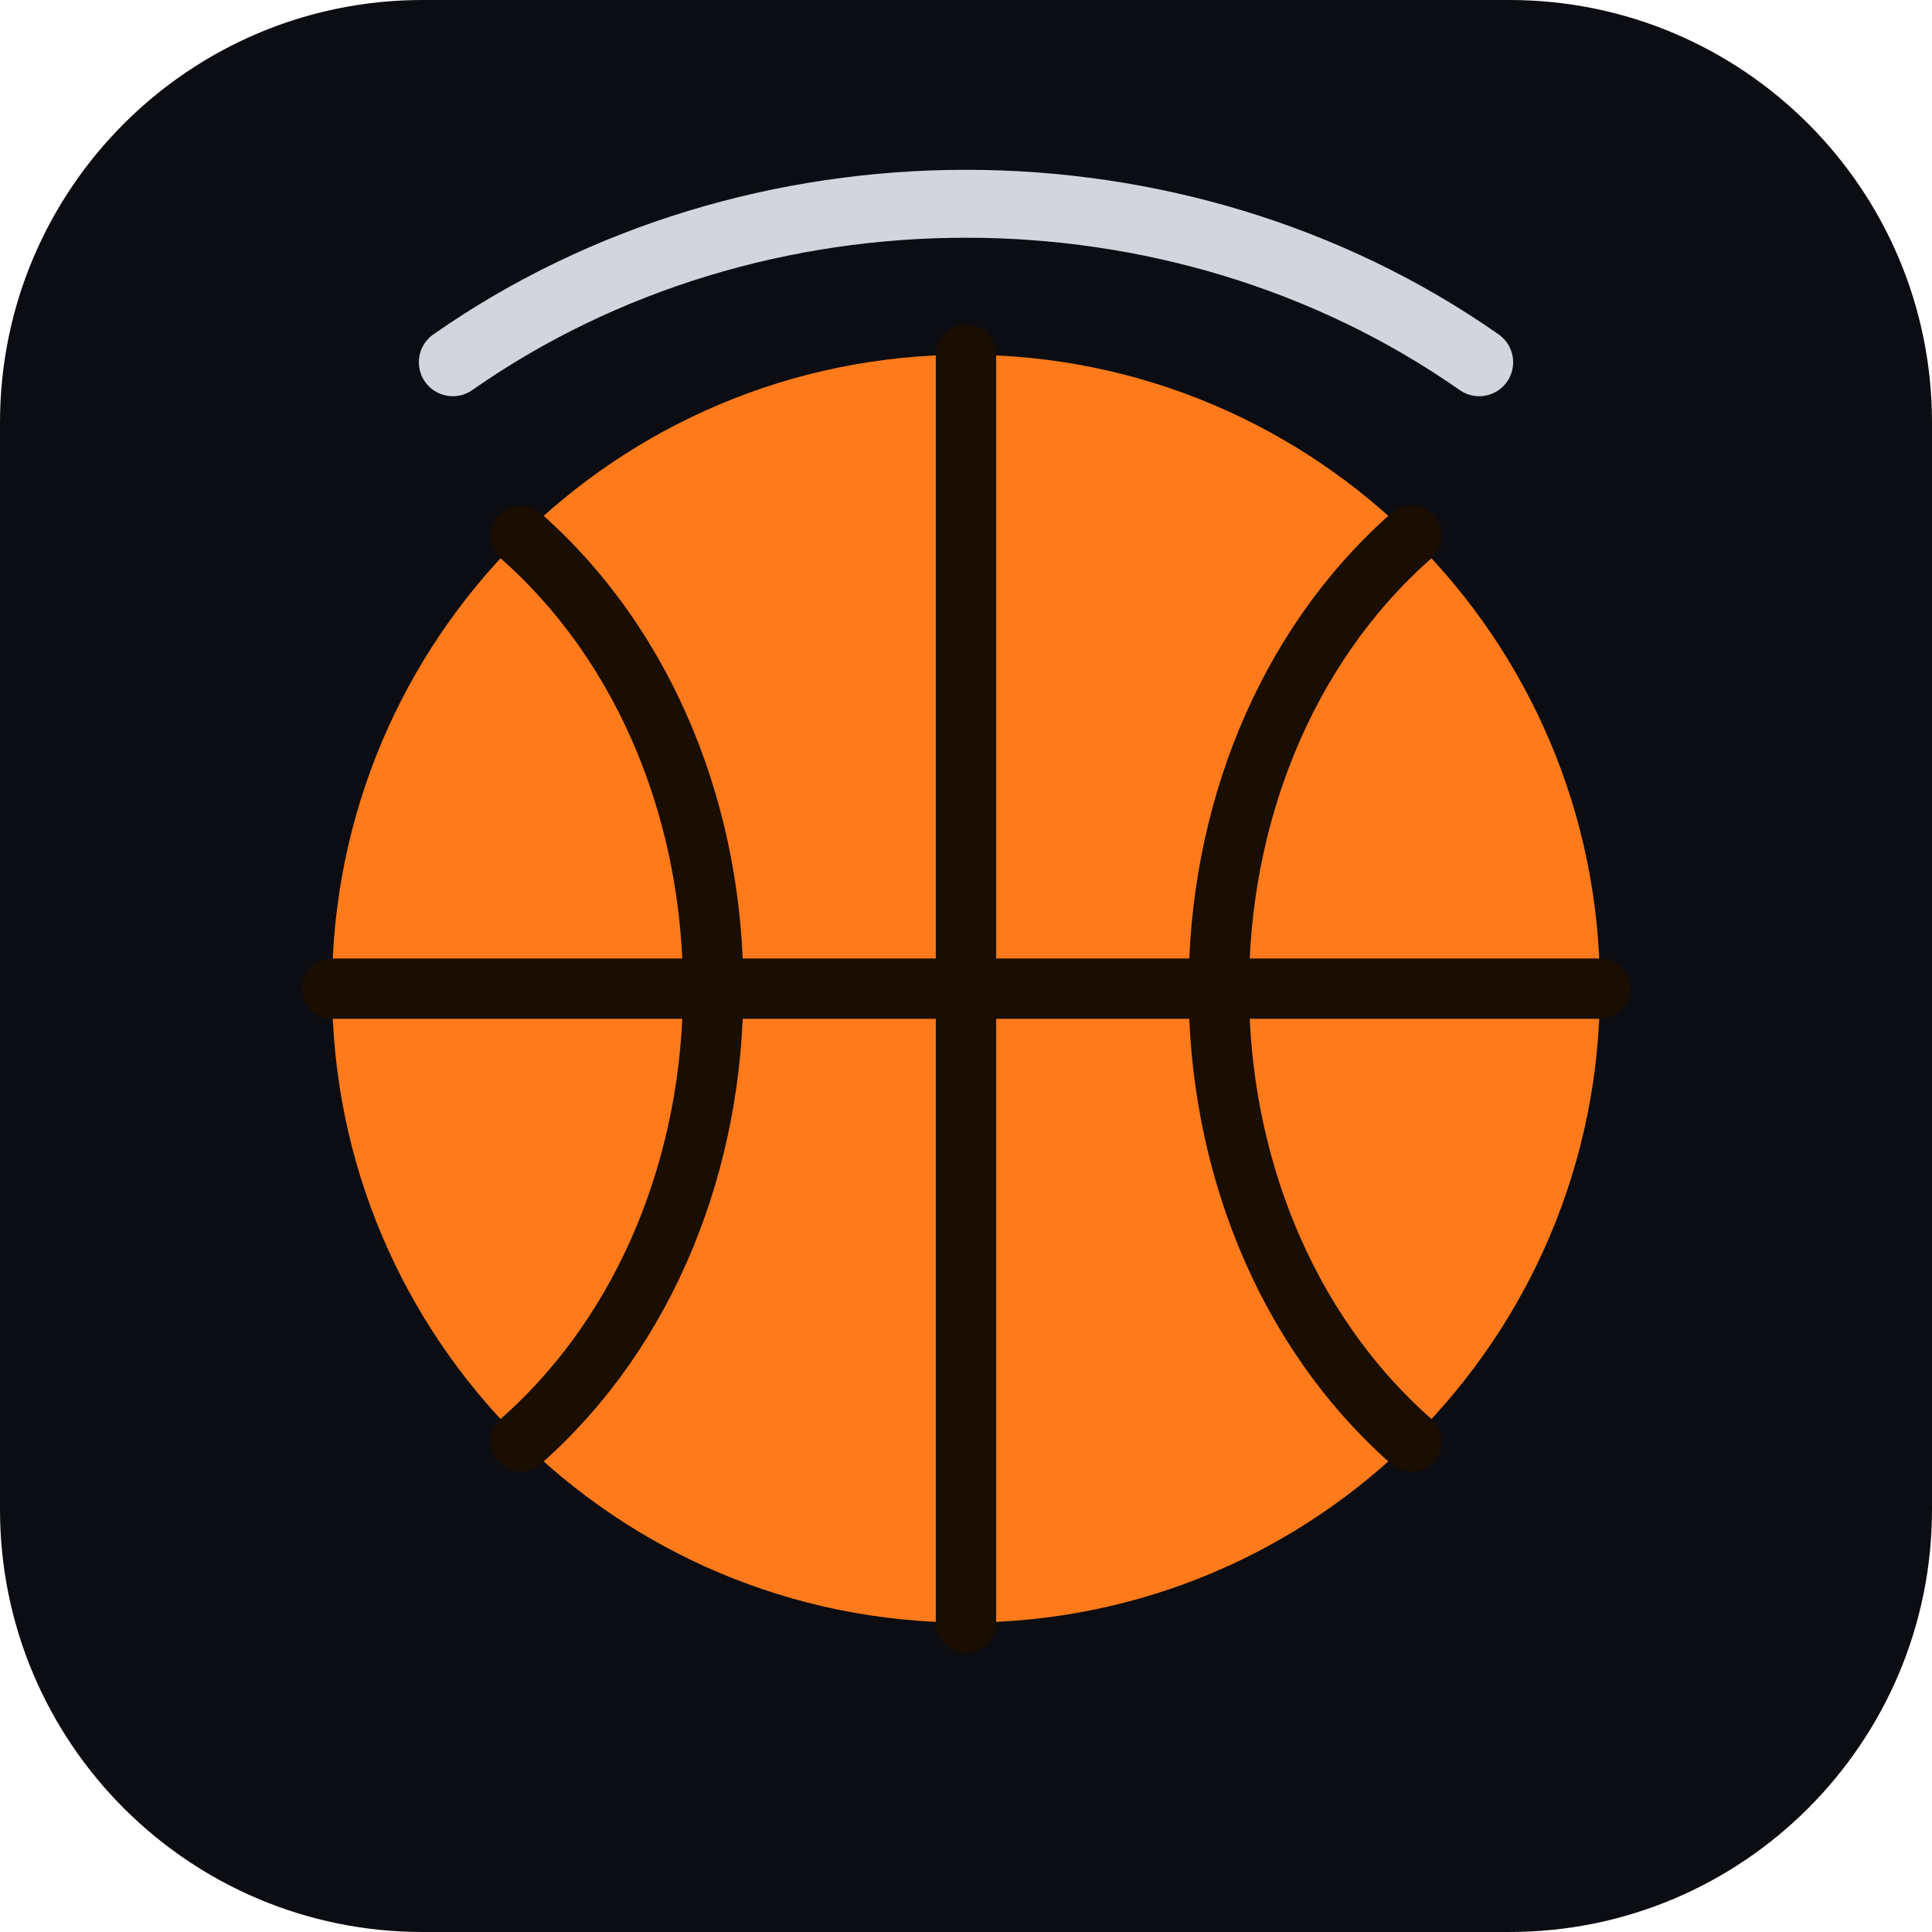
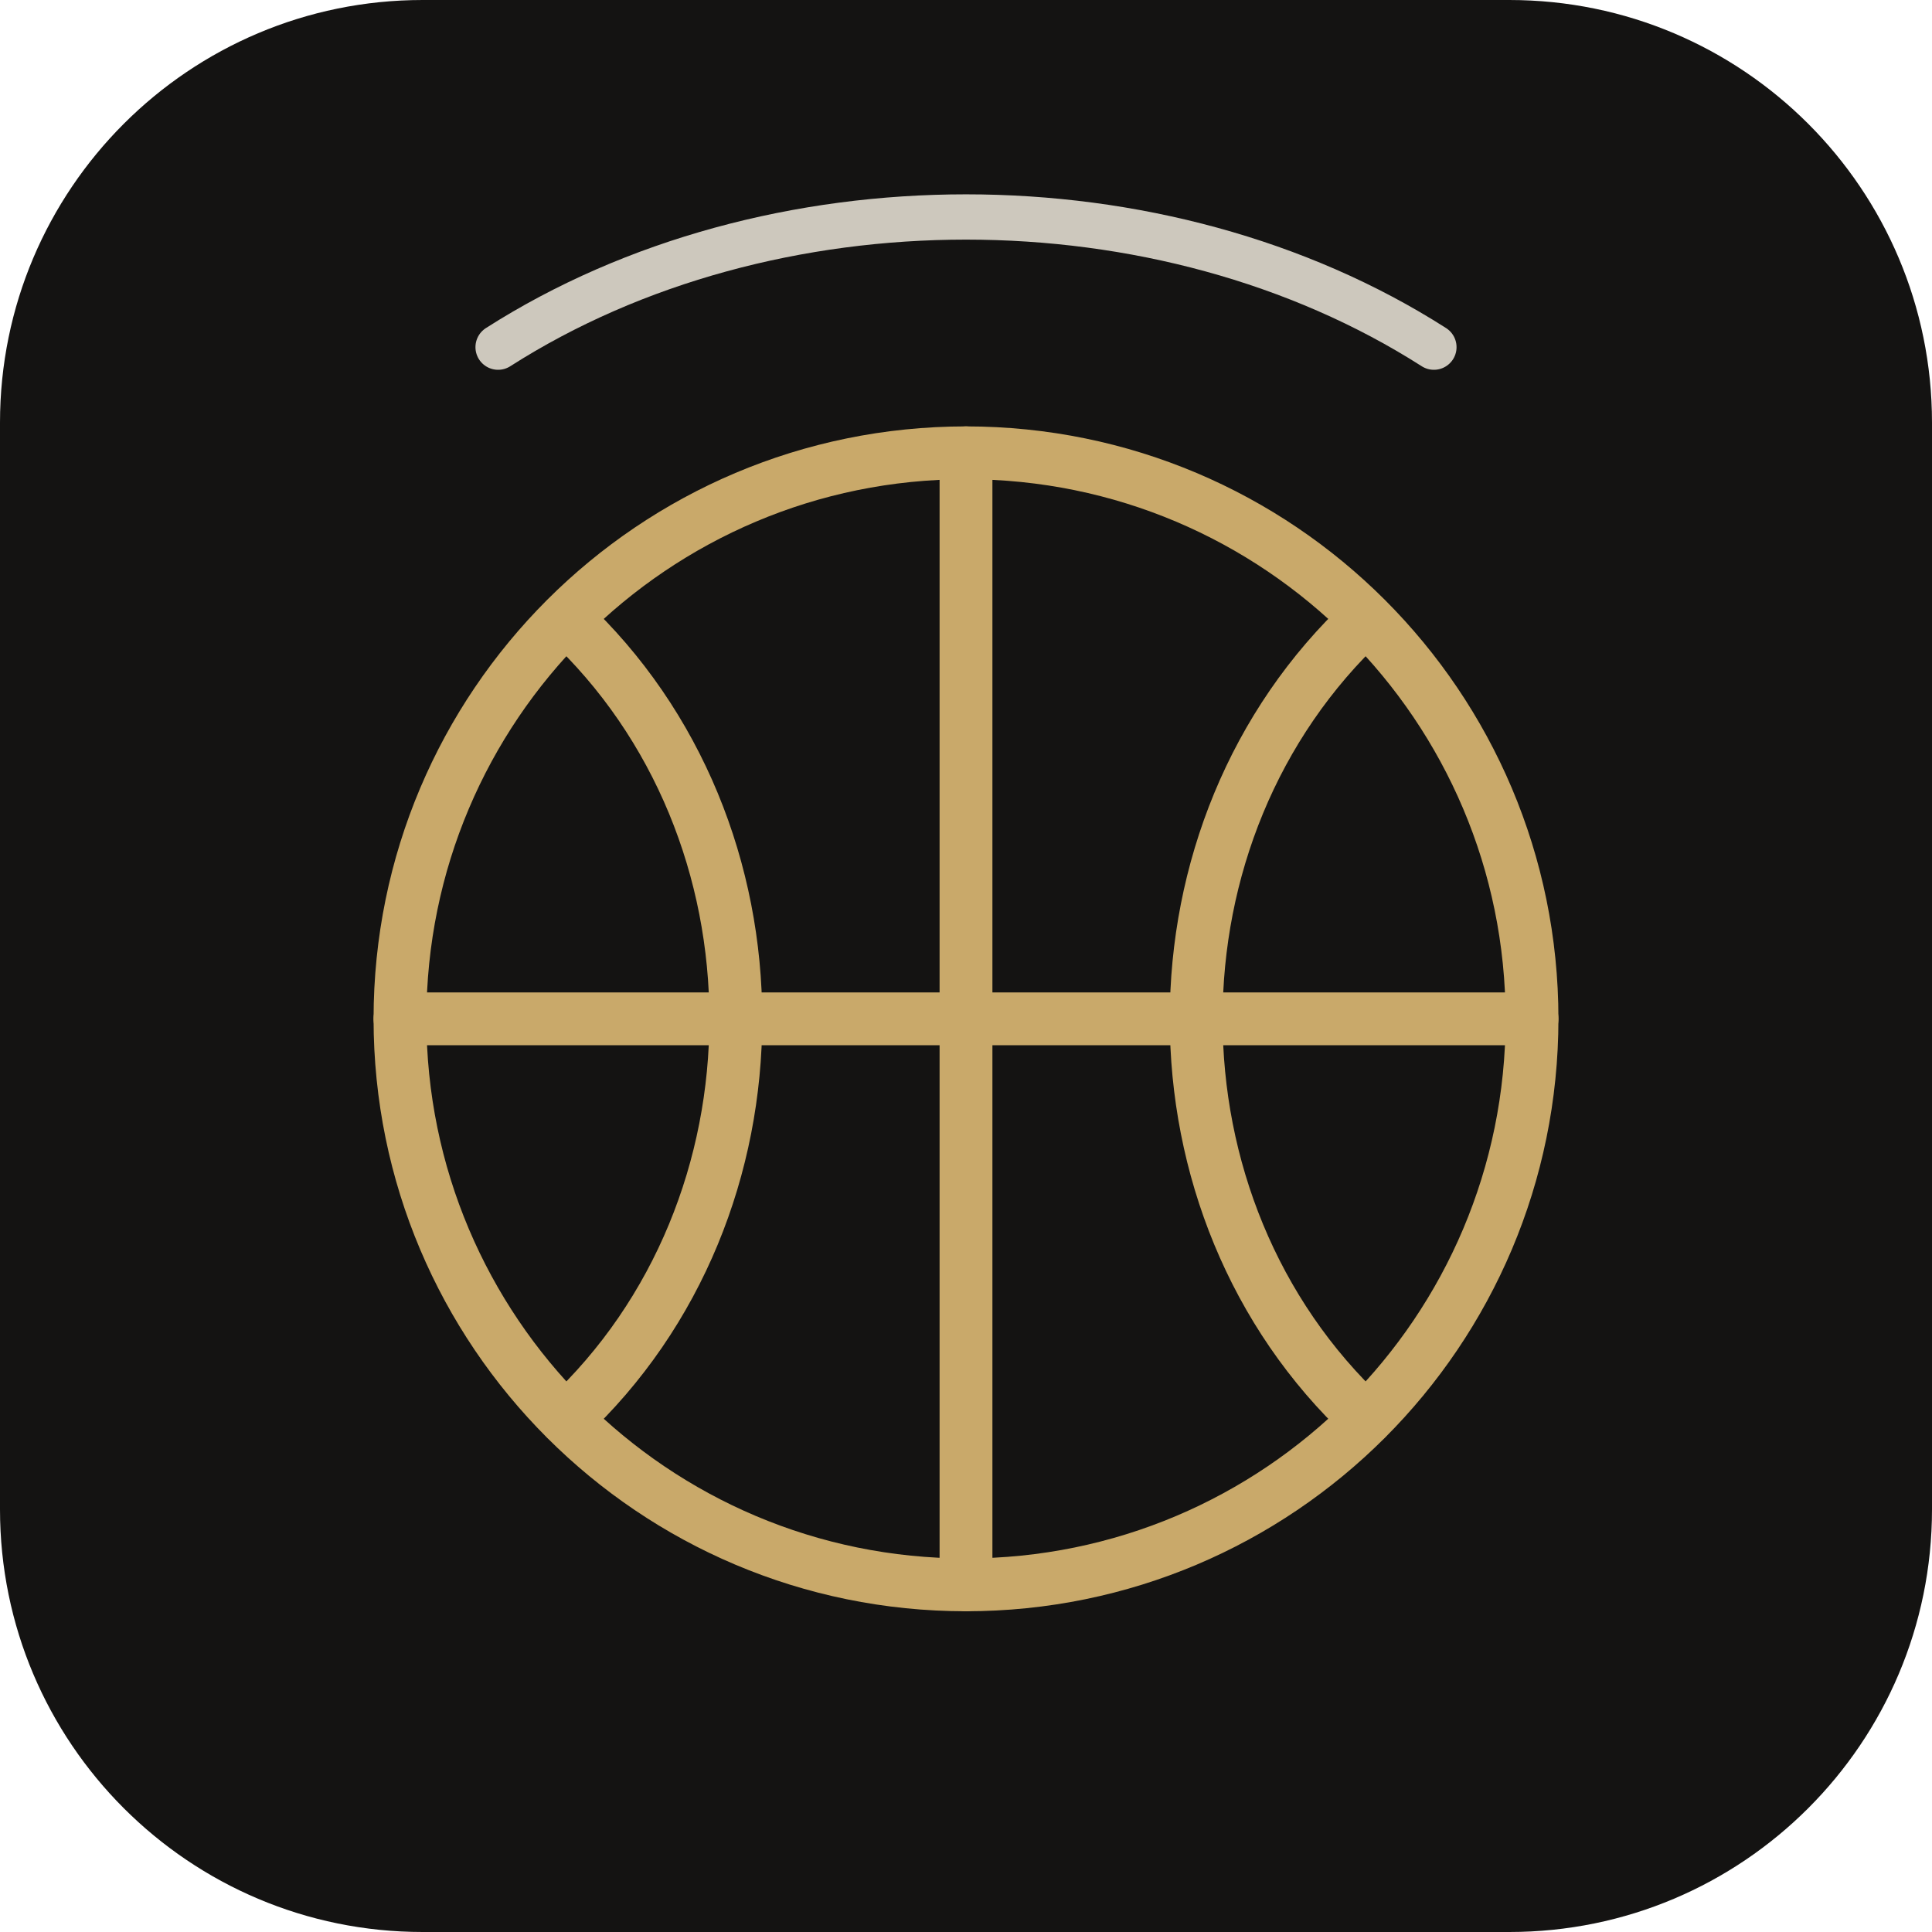
<svg xmlns="http://www.w3.org/2000/svg" viewBox="0 0 512 512">
-   <rect width="512" height="512" rx="112" fill="#0b0d12" />
-   <g transform="translate(256 262)">
-     <circle r="168" fill="#ff7a1a" />
-     <g fill="none" stroke="#1a0d02" stroke-width="16" stroke-linecap="round">
-       <line x1="-168" y1="0" x2="168" y2="0" />
-       <line x1="0" y1="-168" x2="0" y2="168" />
-       <path d="M-118 -120 C -50 -60 -50 60 -118 120" />
-       <path d="M118 -120 C 50 -60 50 60 118 120" />
-     </g>
+   <rect width="512" height="512" rx="112" fill="#141312" />
+   <g transform="translate(256 270)" fill="none" stroke="#c9a96a" stroke-width="14" stroke-linecap="round">
+     <circle r="150" />
+     <line x1="-150" y1="0" x2="150" y2="0" />
+     <line x1="0" y1="-150" x2="0" y2="150" />
+     <path d="M-106 -106 C -46 -50 -46 50 -106 106" />
+     <path d="M106 -106 C 46 -50 46 50 106 106" />
  </g>
-   <path d="M120 96 C 200 40 312 40 392 96" fill="none" stroke="#e8ebf1" stroke-width="18" stroke-linecap="round" opacity="0.9" />
+   <path d="M132 92 C 204 46 308 46 380 92" fill="none" stroke="#ede7db" stroke-width="12" stroke-linecap="round" opacity="0.85" />
</svg>
